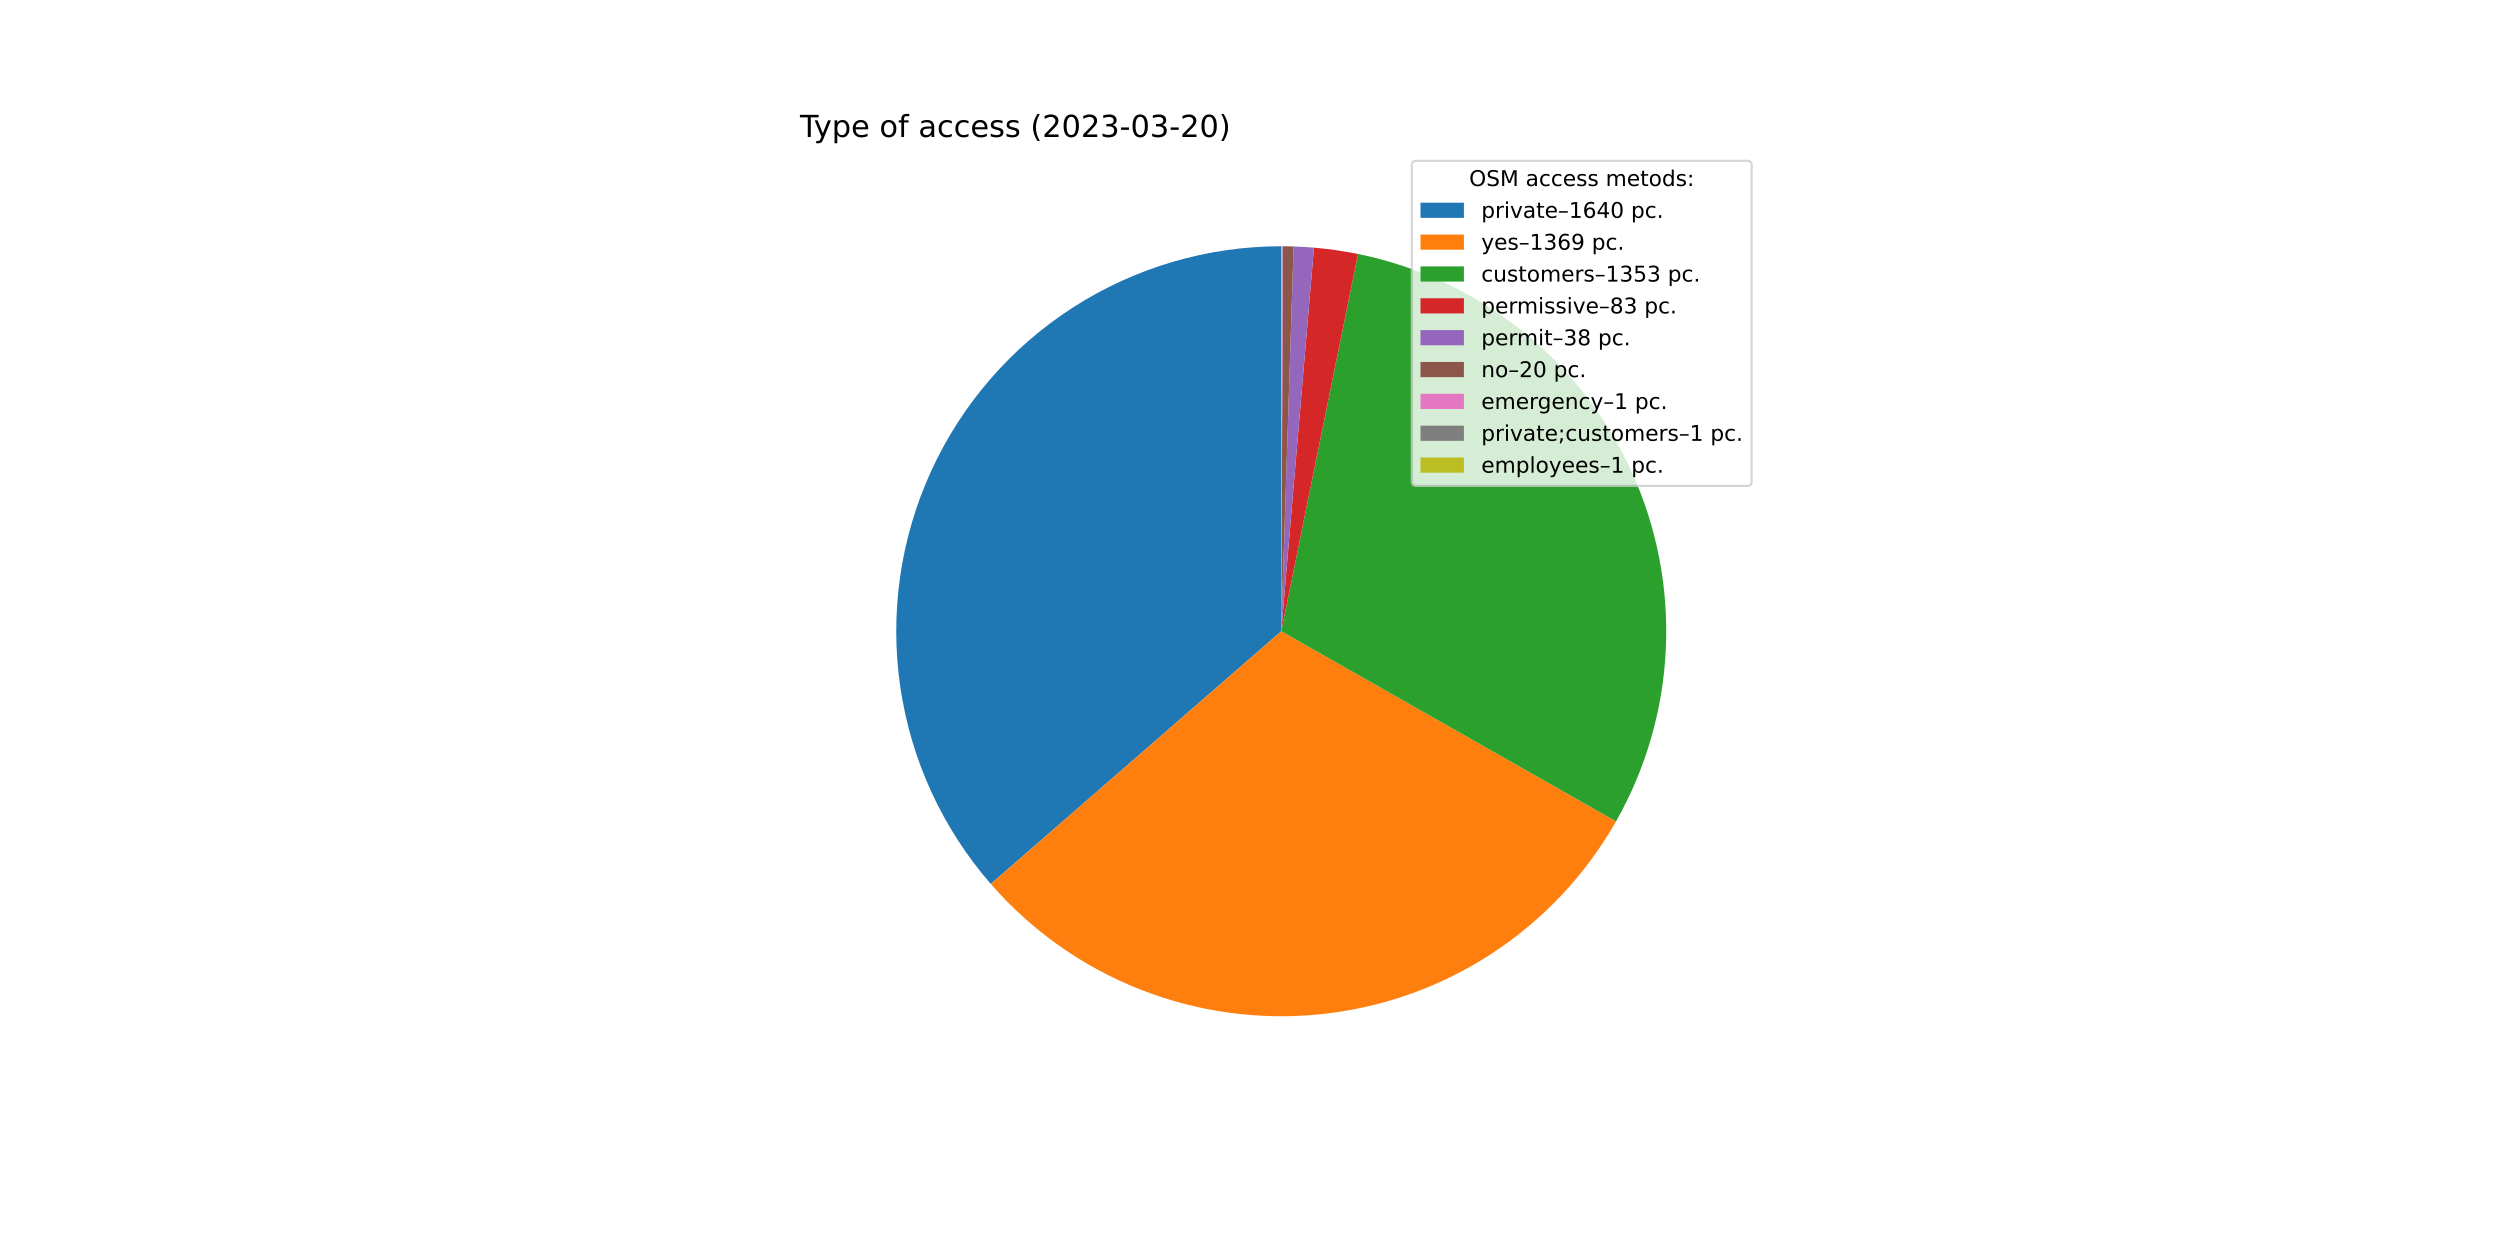
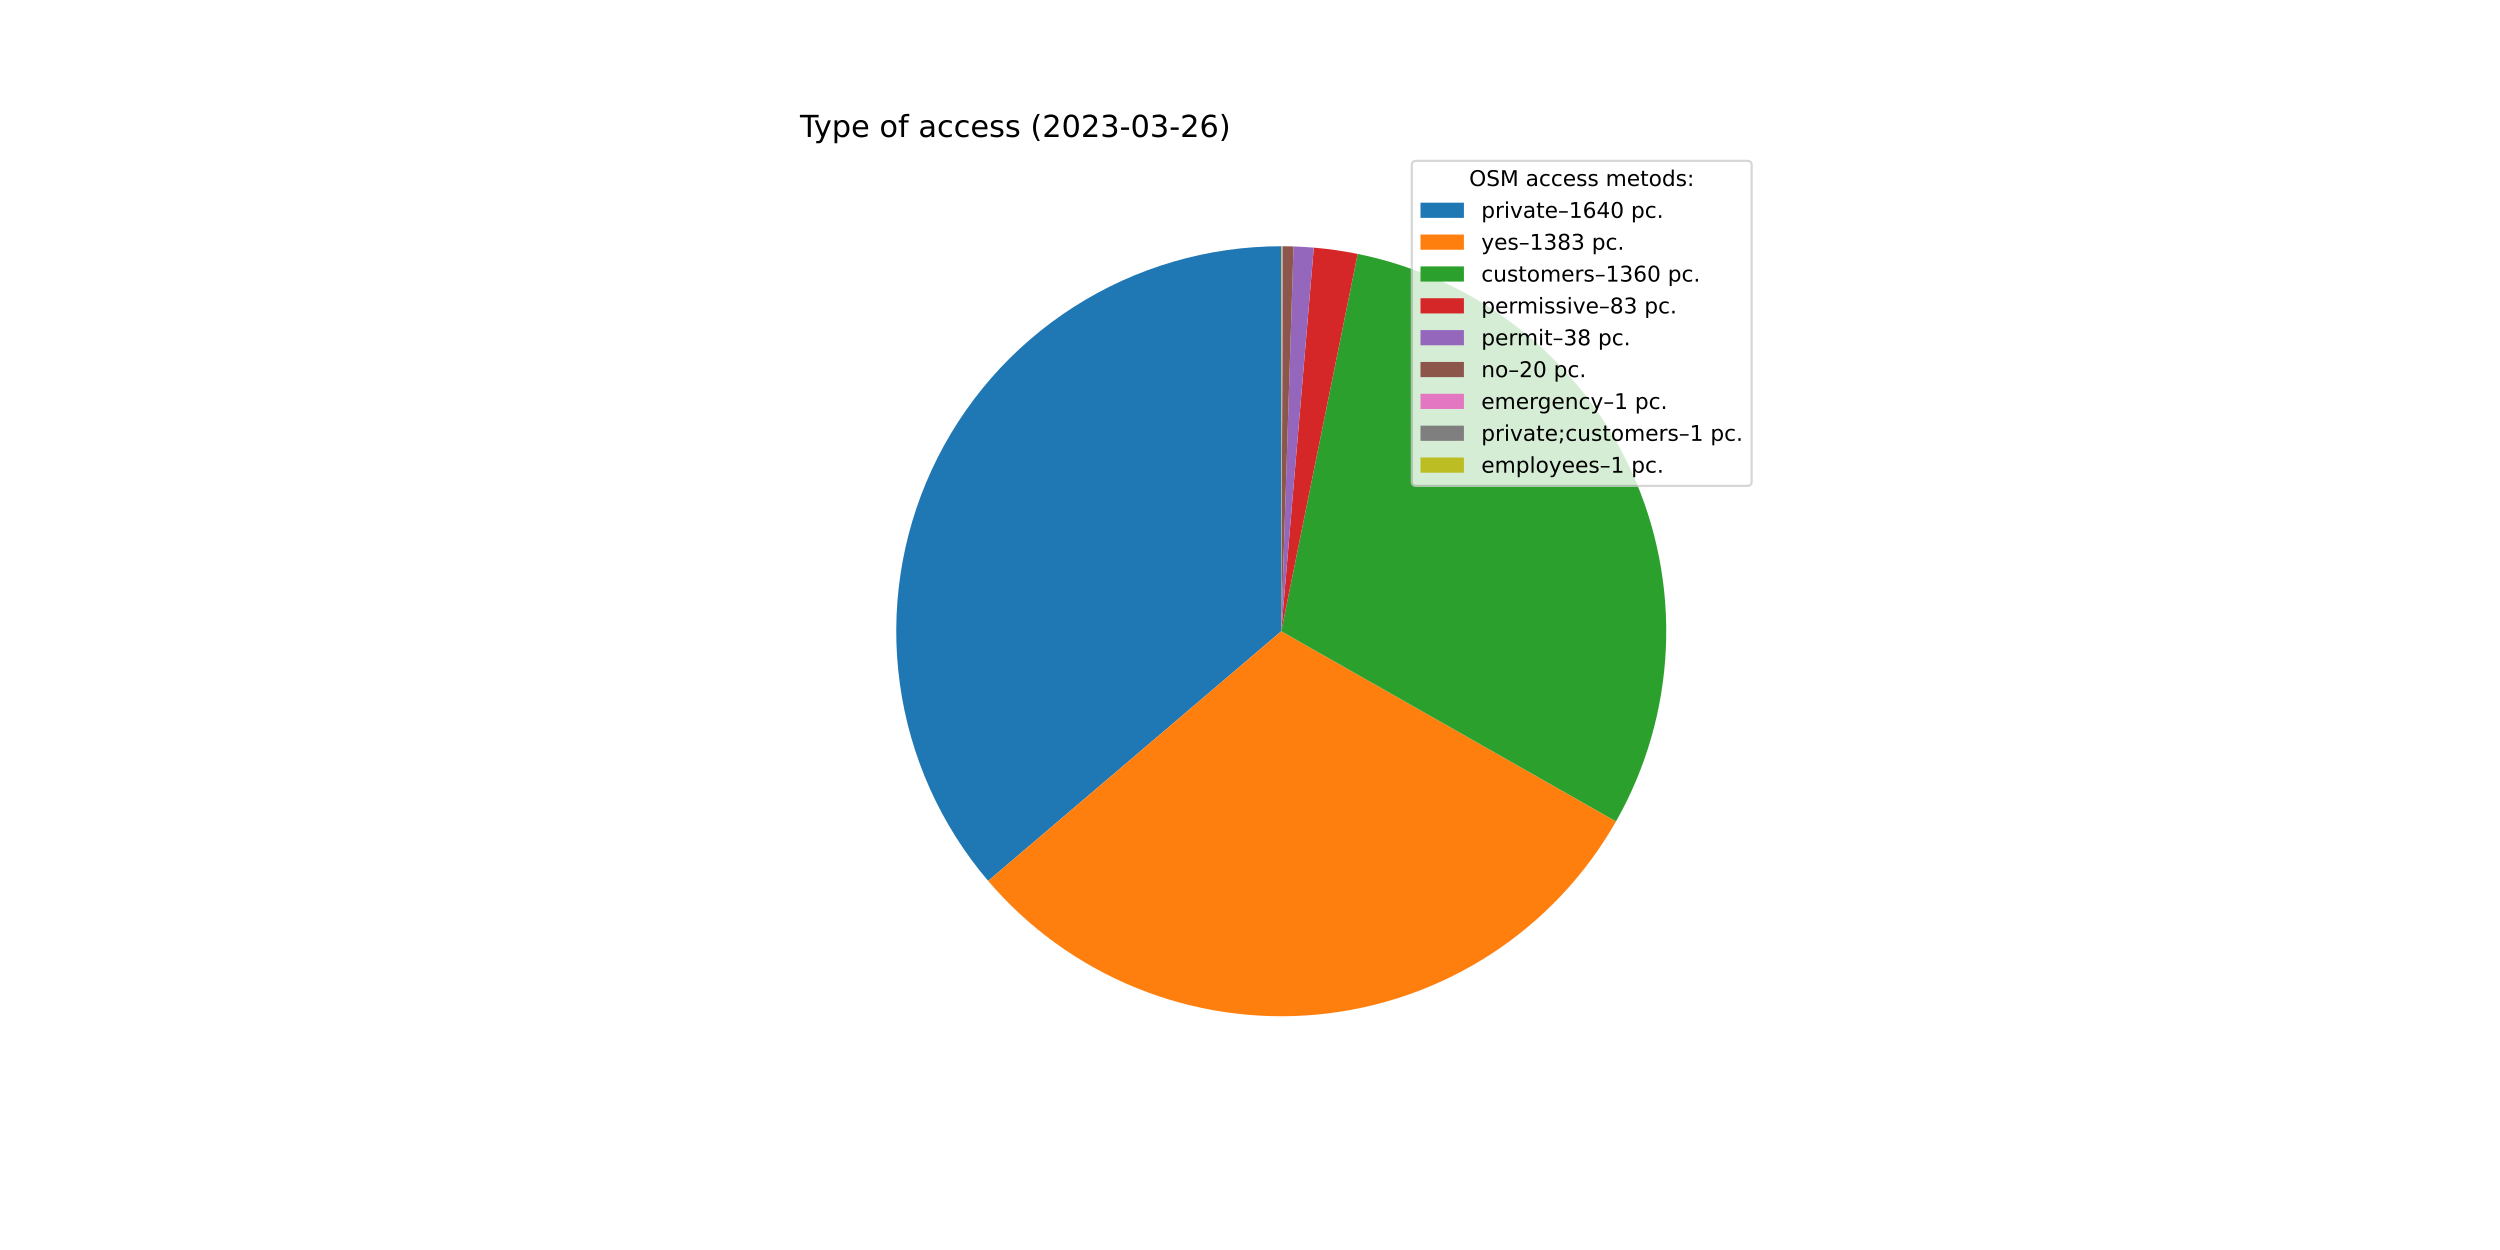
<svg xmlns="http://www.w3.org/2000/svg" xmlns:xlink="http://www.w3.org/1999/xlink" width="1152pt" height="576pt" viewBox="0 0 1152 576" version="1.1">
  <defs>
    <style type="text/css">*{stroke-linejoin: round; stroke-linecap: butt}</style>
  </defs>
  <g id="figure_1">
    <g id="patch_1">
      <path d="M 0 576  L 1152 576  L 1152 0  L 0 0  z " style="fill: #ffffff" />
    </g>
    <g id="axes_1">
      <g id="patch_2">
-         <path d="M 590.4 113.472  C 556.363 113.472 523.035 123.267 494.41 141.684  C 465.786 160.1 443.057 186.37 428.949 217.346  C 414.841 248.321 409.941 282.712 414.836 316.395  C 419.732 350.078 434.218 381.651 456.56 407.329  L 590.4 290.88  L 590.4 113.472  z " style="fill: #1f77b4" />
+         <path d="M 590.4 113.472  C 556.523 113.472 523.345 123.175 494.806 141.43  C 466.268 159.684 443.547 185.736 429.342 216.49  C 415.137 247.245 410.034 281.435 414.639 314.997  C 419.244 348.56 433.368 380.111 455.332 405.903  L 590.4 290.88  L 590.4 113.472  z " style="fill: #1f77b4" />
      </g>
      <g id="patch_3">
-         <path d="M 456.56 407.329  C 475.172 428.721 498.644 445.342 525.002 455.794  C 551.36 466.247 579.844 470.229 608.058 467.407  C 636.272 464.585 663.403 455.039 687.168 439.572  C 710.934 424.106 730.649 403.165 744.655 378.511  L 590.4 290.88  L 456.56 407.329  z " style="fill: #ff7f0e" />
+         <path d="M 455.332 405.903  C 473.819 427.611 497.27 444.546 523.691 455.268  C 550.112 465.99 578.732 470.186 607.119 467.498  C 635.506 464.811 662.83 455.32 686.77 439.831  C 710.71 424.342 730.567 403.307 744.652 378.516  L 590.4 290.88  L 455.332 405.903  z " style="fill: #ff7f0e" />
      </g>
      <g id="patch_4">
-         <path d="M 744.655 378.511  C 758.495 354.147 766.369 326.847 767.629 298.855  C 768.888 270.863 763.498 242.967 751.902 217.458  C 740.305 191.95 722.829 169.548 700.908 152.094  C 678.988 134.64 653.241 122.625 625.784 117.036  L 590.4 290.88  L 744.655 378.511  z " style="fill: #2ca02c" />
+         <path d="M 744.652 378.516  C 758.5 354.14 766.376 326.825 767.63 298.818  C 768.885 270.811 763.483 242.902 751.869 217.386  C 740.255 191.87 722.756 169.466 700.813 152.018  C 678.869 134.57 653.099 122.569 625.622 117.004  L 590.4 290.88  L 744.652 378.516  z " style="fill: #2ca02c" />
      </g>
      <g id="patch_5">
-         <path d="M 625.784 117.036  C 622.43 116.354 619.057 115.768 615.67 115.281  C 612.283 114.793 608.882 114.404 605.472 114.113  L 590.4 290.88  L 625.784 117.036  z " style="fill: #d62728" />
+         <path d="M 625.622 117.004  C 622.283 116.327 618.926 115.747 615.554 115.264  C 612.182 114.781 608.796 114.396 605.402 114.107  L 590.4 290.88  L 625.622 117.004  z " style="fill: #d62728" />
      </g>
      <g id="patch_6">
-         <path d="M 605.472 114.113  C 603.911 113.98 602.348 113.868 600.784 113.776  C 599.22 113.684 597.655 113.613 596.089 113.563  L 590.4 290.88  L 605.472 114.113  z " style="fill: #9467bd" />
+         <path d="M 605.402 114.107  C 603.848 113.976 602.293 113.864 600.736 113.773  C 599.179 113.682 597.621 113.612 596.062 113.562  L 590.4 290.88  L 605.402 114.107  z " style="fill: #9467bd" />
      </g>
      <g id="patch_7">
-         <path d="M 596.089 113.563  C 595.265 113.537 594.44 113.516 593.616 113.501  C 592.791 113.486 591.967 113.477 591.142 113.474  L 590.4 290.88  L 596.089 113.563  z " style="fill: #8c564b" />
+         <path d="M 596.062 113.562  C 595.242 113.536 594.421 113.516 593.601 113.501  C 592.78 113.486 591.959 113.477 591.139 113.474  L 590.4 290.88  L 596.062 113.562  z " style="fill: #8c564b" />
      </g>
      <g id="patch_8">
-         <path d="M 591.142 113.474  C 591.101 113.473 591.06 113.473 591.018 113.473  C 590.977 113.473 590.936 113.473 590.895 113.473  L 590.4 290.88  L 591.142 113.474  z " style="fill: #e377c2" />
+         <path d="M 591.139 113.474  C 591.098 113.473 591.057 113.473 591.016 113.473  C 590.975 113.473 590.933 113.473 590.892 113.473  L 590.4 290.88  L 591.139 113.474  z " style="fill: #e377c2" />
      </g>
      <g id="patch_9">
-         <path d="M 590.895 113.473  C 590.854 113.473 590.812 113.472 590.771 113.472  C 590.73 113.472 590.689 113.472 590.647 113.472  L 590.4 290.88  L 590.895 113.473  z " style="fill: #7f7f7f" />
+         <path d="M 590.892 113.473  C 590.851 113.473 590.81 113.472 590.769 113.472  C 590.728 113.472 590.687 113.472 590.646 113.472  L 590.4 290.88  L 590.892 113.473  z " style="fill: #7f7f7f" />
      </g>
      <g id="patch_10">
-         <path d="M 590.647 113.472  C 590.606 113.472 590.565 113.472 590.524 113.472  C 590.482 113.472 590.441 113.472 590.4 113.472  L 590.4 290.88  L 590.647 113.472  z " style="fill: #bcbd22" />
+         <path d="M 590.646 113.472  C 590.605 113.472 590.564 113.472 590.523 113.472  C 590.482 113.472 590.441 113.472 590.4 113.472  L 590.4 290.88  L 590.646 113.472  z " style="fill: #bcbd22" />
      </g>
      <g id="matplotlib.axis_1" />
      <g id="matplotlib.axis_2" />
      <g id="text_1">
        <g transform="translate(368.64 63.12)scale(0.14 -0.14)">
          <defs>
            <path id="DejaVuSans-54" d="M -19 4666  L 3928 4666  L 3928 4134  L 2272 4134  L 2272 0  L 1638 0  L 1638 4134  L -19 4134  L -19 4666  z " transform="scale(0.015625)" />
            <path id="DejaVuSans-79" d="M 2059 -325  Q 1816 -950 1584 -1140  Q 1353 -1331 966 -1331  L 506 -1331  L 506 -850  L 844 -850  Q 1081 -850 1212 -737  Q 1344 -625 1503 -206  L 1606 56  L 191 3500  L 800 3500  L 1894 763  L 2988 3500  L 3597 3500  L 2059 -325  z " transform="scale(0.015625)" />
            <path id="DejaVuSans-70" d="M 1159 525  L 1159 -1331  L 581 -1331  L 581 3500  L 1159 3500  L 1159 2969  Q 1341 3281 1617 3432  Q 1894 3584 2278 3584  Q 2916 3584 3314 3078  Q 3713 2572 3713 1747  Q 3713 922 3314 415  Q 2916 -91 2278 -91  Q 1894 -91 1617 61  Q 1341 213 1159 525  z M 3116 1747  Q 3116 2381 2855 2742  Q 2594 3103 2138 3103  Q 1681 3103 1420 2742  Q 1159 2381 1159 1747  Q 1159 1113 1420 752  Q 1681 391 2138 391  Q 2594 391 2855 752  Q 3116 1113 3116 1747  z " transform="scale(0.015625)" />
            <path id="DejaVuSans-65" d="M 3597 1894  L 3597 1613  L 953 1613  Q 991 1019 1311 708  Q 1631 397 2203 397  Q 2534 397 2845 478  Q 3156 559 3463 722  L 3463 178  Q 3153 47 2828 -22  Q 2503 -91 2169 -91  Q 1331 -91 842 396  Q 353 884 353 1716  Q 353 2575 817 3079  Q 1281 3584 2069 3584  Q 2775 3584 3186 3129  Q 3597 2675 3597 1894  z M 3022 2063  Q 3016 2534 2758 2815  Q 2500 3097 2075 3097  Q 1594 3097 1305 2825  Q 1016 2553 972 2059  L 3022 2063  z " transform="scale(0.015625)" />
            <path id="DejaVuSans-20" transform="scale(0.015625)" />
            <path id="DejaVuSans-6f" d="M 1959 3097  Q 1497 3097 1228 2736  Q 959 2375 959 1747  Q 959 1119 1226 758  Q 1494 397 1959 397  Q 2419 397 2687 759  Q 2956 1122 2956 1747  Q 2956 2369 2687 2733  Q 2419 3097 1959 3097  z M 1959 3584  Q 2709 3584 3137 3096  Q 3566 2609 3566 1747  Q 3566 888 3137 398  Q 2709 -91 1959 -91  Q 1206 -91 779 398  Q 353 888 353 1747  Q 353 2609 779 3096  Q 1206 3584 1959 3584  z " transform="scale(0.015625)" />
            <path id="DejaVuSans-66" d="M 2375 4863  L 2375 4384  L 1825 4384  Q 1516 4384 1395 4259  Q 1275 4134 1275 3809  L 1275 3500  L 2222 3500  L 2222 3053  L 1275 3053  L 1275 0  L 697 0  L 697 3053  L 147 3053  L 147 3500  L 697 3500  L 697 3744  Q 697 4328 969 4595  Q 1241 4863 1831 4863  L 2375 4863  z " transform="scale(0.015625)" />
            <path id="DejaVuSans-61" d="M 2194 1759  Q 1497 1759 1228 1600  Q 959 1441 959 1056  Q 959 750 1161 570  Q 1363 391 1709 391  Q 2188 391 2477 730  Q 2766 1069 2766 1631  L 2766 1759  L 2194 1759  z M 3341 1997  L 3341 0  L 2766 0  L 2766 531  Q 2569 213 2275 61  Q 1981 -91 1556 -91  Q 1019 -91 701 211  Q 384 513 384 1019  Q 384 1609 779 1909  Q 1175 2209 1959 2209  L 2766 2209  L 2766 2266  Q 2766 2663 2505 2880  Q 2244 3097 1772 3097  Q 1472 3097 1187 3025  Q 903 2953 641 2809  L 641 3341  Q 956 3463 1253 3523  Q 1550 3584 1831 3584  Q 2591 3584 2966 3190  Q 3341 2797 3341 1997  z " transform="scale(0.015625)" />
            <path id="DejaVuSans-63" d="M 3122 3366  L 3122 2828  Q 2878 2963 2633 3030  Q 2388 3097 2138 3097  Q 1578 3097 1268 2742  Q 959 2388 959 1747  Q 959 1106 1268 751  Q 1578 397 2138 397  Q 2388 397 2633 464  Q 2878 531 3122 666  L 3122 134  Q 2881 22 2623 -34  Q 2366 -91 2075 -91  Q 1284 -91 818 406  Q 353 903 353 1747  Q 353 2603 823 3093  Q 1294 3584 2113 3584  Q 2378 3584 2631 3529  Q 2884 3475 3122 3366  z " transform="scale(0.015625)" />
            <path id="DejaVuSans-73" d="M 2834 3397  L 2834 2853  Q 2591 2978 2328 3040  Q 2066 3103 1784 3103  Q 1356 3103 1142 2972  Q 928 2841 928 2578  Q 928 2378 1081 2264  Q 1234 2150 1697 2047  L 1894 2003  Q 2506 1872 2764 1633  Q 3022 1394 3022 966  Q 3022 478 2636 193  Q 2250 -91 1575 -91  Q 1294 -91 989 -36  Q 684 19 347 128  L 347 722  Q 666 556 975 473  Q 1284 391 1588 391  Q 1994 391 2212 530  Q 2431 669 2431 922  Q 2431 1156 2273 1281  Q 2116 1406 1581 1522  L 1381 1569  Q 847 1681 609 1914  Q 372 2147 372 2553  Q 372 3047 722 3315  Q 1072 3584 1716 3584  Q 2034 3584 2315 3537  Q 2597 3491 2834 3397  z " transform="scale(0.015625)" />
            <path id="DejaVuSans-28" d="M 1984 4856  Q 1566 4138 1362 3434  Q 1159 2731 1159 2009  Q 1159 1288 1364 580  Q 1569 -128 1984 -844  L 1484 -844  Q 1016 -109 783 600  Q 550 1309 550 2009  Q 550 2706 781 3412  Q 1013 4119 1484 4856  L 1984 4856  z " transform="scale(0.015625)" />
            <path id="DejaVuSans-32" d="M 1228 531  L 3431 531  L 3431 0  L 469 0  L 469 531  Q 828 903 1448 1529  Q 2069 2156 2228 2338  Q 2531 2678 2651 2914  Q 2772 3150 2772 3378  Q 2772 3750 2511 3984  Q 2250 4219 1831 4219  Q 1534 4219 1204 4116  Q 875 4013 500 3803  L 500 4441  Q 881 4594 1212 4672  Q 1544 4750 1819 4750  Q 2544 4750 2975 4387  Q 3406 4025 3406 3419  Q 3406 3131 3298 2873  Q 3191 2616 2906 2266  Q 2828 2175 2409 1742  Q 1991 1309 1228 531  z " transform="scale(0.015625)" />
            <path id="DejaVuSans-30" d="M 2034 4250  Q 1547 4250 1301 3770  Q 1056 3291 1056 2328  Q 1056 1369 1301 889  Q 1547 409 2034 409  Q 2525 409 2770 889  Q 3016 1369 3016 2328  Q 3016 3291 2770 3770  Q 2525 4250 2034 4250  z M 2034 4750  Q 2819 4750 3233 4129  Q 3647 3509 3647 2328  Q 3647 1150 3233 529  Q 2819 -91 2034 -91  Q 1250 -91 836 529  Q 422 1150 422 2328  Q 422 3509 836 4129  Q 1250 4750 2034 4750  z " transform="scale(0.015625)" />
            <path id="DejaVuSans-33" d="M 2597 2516  Q 3050 2419 3304 2112  Q 3559 1806 3559 1356  Q 3559 666 3084 287  Q 2609 -91 1734 -91  Q 1441 -91 1130 -33  Q 819 25 488 141  L 488 750  Q 750 597 1062 519  Q 1375 441 1716 441  Q 2309 441 2620 675  Q 2931 909 2931 1356  Q 2931 1769 2642 2001  Q 2353 2234 1838 2234  L 1294 2234  L 1294 2753  L 1863 2753  Q 2328 2753 2575 2939  Q 2822 3125 2822 3475  Q 2822 3834 2567 4026  Q 2313 4219 1838 4219  Q 1578 4219 1281 4162  Q 984 4106 628 3988  L 628 4550  Q 988 4650 1302 4700  Q 1616 4750 1894 4750  Q 2613 4750 3031 4423  Q 3450 4097 3450 3541  Q 3450 3153 3228 2886  Q 3006 2619 2597 2516  z " transform="scale(0.015625)" />
            <path id="DejaVuSans-2d" d="M 313 2009  L 1997 2009  L 1997 1497  L 313 1497  L 313 2009  z " transform="scale(0.015625)" />
+             <path id="DejaVuSans-36" d="M 2113 2584  Q 1688 2584 1439 2293  Q 1191 2003 1191 1497  Q 1191 994 1439 701  Q 1688 409 2113 409  Q 2538 409 2786 701  Q 3034 994 3034 1497  Q 3034 2003 2786 2293  Q 2538 2584 2113 2584  z M 3366 4563  L 3366 3988  Q 3128 4100 2886 4159  Q 2644 4219 2406 4219  Q 1781 4219 1451 3797  Q 1122 3375 1075 2522  Q 1259 2794 1537 2939  Q 1816 3084 2150 3084  Q 2853 3084 3261 2657  Q 3669 2231 3669 1497  Q 3669 778 3244 343  Q 2819 -91 2113 -91  Q 1303 -91 875 529  Q 447 1150 447 2328  Q 447 3434 972 4092  Q 1497 4750 2381 4750  Q 2619 4750 2861 4703  Q 3103 4656 3366 4563  z " transform="scale(0.015625)" />
            <path id="DejaVuSans-29" d="M 513 4856  L 1013 4856  Q 1481 4119 1714 3412  Q 1947 2706 1947 2009  Q 1947 1309 1714 600  Q 1481 -109 1013 -844  L 513 -844  Q 928 -128 1133 580  Q 1338 1288 1338 2009  Q 1338 2731 1133 3434  Q 928 4138 513 4856  z " transform="scale(0.015625)" />
          </defs>
          <use xlink:href="#DejaVuSans-54" />
          <use xlink:href="#DejaVuSans-79" x="45.459" />
          <use xlink:href="#DejaVuSans-70" x="104.639" />
          <use xlink:href="#DejaVuSans-65" x="168.115" />
          <use xlink:href="#DejaVuSans-20" x="229.639" />
          <use xlink:href="#DejaVuSans-6f" x="261.426" />
          <use xlink:href="#DejaVuSans-66" x="322.607" />
          <use xlink:href="#DejaVuSans-20" x="357.812" />
          <use xlink:href="#DejaVuSans-61" x="389.6" />
          <use xlink:href="#DejaVuSans-63" x="450.879" />
          <use xlink:href="#DejaVuSans-63" x="505.859" />
          <use xlink:href="#DejaVuSans-65" x="560.84" />
          <use xlink:href="#DejaVuSans-73" x="622.363" />
          <use xlink:href="#DejaVuSans-73" x="674.463" />
          <use xlink:href="#DejaVuSans-20" x="726.562" />
          <use xlink:href="#DejaVuSans-28" x="758.35" />
          <use xlink:href="#DejaVuSans-32" x="797.363" />
          <use xlink:href="#DejaVuSans-30" x="860.986" />
          <use xlink:href="#DejaVuSans-32" x="924.609" />
          <use xlink:href="#DejaVuSans-33" x="988.232" />
          <use xlink:href="#DejaVuSans-2d" x="1051.855" />
          <use xlink:href="#DejaVuSans-30" x="1087.939" />
          <use xlink:href="#DejaVuSans-33" x="1151.562" />
          <use xlink:href="#DejaVuSans-2d" x="1215.186" />
          <use xlink:href="#DejaVuSans-32" x="1251.27" />
-           <use xlink:href="#DejaVuSans-30" x="1314.893" />
+           <use xlink:href="#DejaVuSans-36" x="1314.893" />
          <use xlink:href="#DejaVuSans-29" x="1378.516" />
        </g>
      </g>
      <g id="legend_1">
        <g id="patch_11">
          <path d="M 652.569 223.901  L 805.16 223.901  Q 807.16 223.901 807.16 221.901  L 807.16 76.12  Q 807.16 74.12 805.16 74.12  L 652.569 74.12  Q 650.569 74.12 650.569 76.12  L 650.569 221.901  Q 650.569 223.901 652.569 223.901  z " style="fill: #ffffff; opacity: 0.8; stroke: #cccccc; stroke-linejoin: miter" />
        </g>
        <g id="text_2">
          <g transform="translate(676.9842 85.71844)scale(0.1 -0.1)">
            <defs>
              <path id="DejaVuSans-4f" d="M 2522 4238  Q 1834 4238 1429 3725  Q 1025 3213 1025 2328  Q 1025 1447 1429 934  Q 1834 422 2522 422  Q 3209 422 3611 934  Q 4013 1447 4013 2328  Q 4013 3213 3611 3725  Q 3209 4238 2522 4238  z M 2522 4750  Q 3503 4750 4090 4092  Q 4678 3434 4678 2328  Q 4678 1225 4090 567  Q 3503 -91 2522 -91  Q 1538 -91 948 565  Q 359 1222 359 2328  Q 359 3434 948 4092  Q 1538 4750 2522 4750  z " transform="scale(0.015625)" />
              <path id="DejaVuSans-53" d="M 3425 4513  L 3425 3897  Q 3066 4069 2747 4153  Q 2428 4238 2131 4238  Q 1616 4238 1336 4038  Q 1056 3838 1056 3469  Q 1056 3159 1242 3001  Q 1428 2844 1947 2747  L 2328 2669  Q 3034 2534 3370 2195  Q 3706 1856 3706 1288  Q 3706 609 3251 259  Q 2797 -91 1919 -91  Q 1588 -91 1214 -16  Q 841 59 441 206  L 441 856  Q 825 641 1194 531  Q 1563 422 1919 422  Q 2459 422 2753 634  Q 3047 847 3047 1241  Q 3047 1584 2836 1778  Q 2625 1972 2144 2069  L 1759 2144  Q 1053 2284 737 2584  Q 422 2884 422 3419  Q 422 4038 858 4394  Q 1294 4750 2059 4750  Q 2388 4750 2728 4690  Q 3069 4631 3425 4513  z " transform="scale(0.015625)" />
              <path id="DejaVuSans-4d" d="M 628 4666  L 1569 4666  L 2759 1491  L 3956 4666  L 4897 4666  L 4897 0  L 4281 0  L 4281 4097  L 3078 897  L 2444 897  L 1241 4097  L 1241 0  L 628 0  L 628 4666  z " transform="scale(0.015625)" />
              <path id="DejaVuSans-6d" d="M 3328 2828  Q 3544 3216 3844 3400  Q 4144 3584 4550 3584  Q 5097 3584 5394 3201  Q 5691 2819 5691 2113  L 5691 0  L 5113 0  L 5113 2094  Q 5113 2597 4934 2840  Q 4756 3084 4391 3084  Q 3944 3084 3684 2787  Q 3425 2491 3425 1978  L 3425 0  L 2847 0  L 2847 2094  Q 2847 2600 2669 2842  Q 2491 3084 2119 3084  Q 1678 3084 1418 2786  Q 1159 2488 1159 1978  L 1159 0  L 581 0  L 581 3500  L 1159 3500  L 1159 2956  Q 1356 3278 1631 3431  Q 1906 3584 2284 3584  Q 2666 3584 2933 3390  Q 3200 3197 3328 2828  z " transform="scale(0.015625)" />
              <path id="DejaVuSans-74" d="M 1172 4494  L 1172 3500  L 2356 3500  L 2356 3053  L 1172 3053  L 1172 1153  Q 1172 725 1289 603  Q 1406 481 1766 481  L 2356 481  L 2356 0  L 1766 0  Q 1100 0 847 248  Q 594 497 594 1153  L 594 3053  L 172 3053  L 172 3500  L 594 3500  L 594 4494  L 1172 4494  z " transform="scale(0.015625)" />
              <path id="DejaVuSans-64" d="M 2906 2969  L 2906 4863  L 3481 4863  L 3481 0  L 2906 0  L 2906 525  Q 2725 213 2448 61  Q 2172 -91 1784 -91  Q 1150 -91 751 415  Q 353 922 353 1747  Q 353 2572 751 3078  Q 1150 3584 1784 3584  Q 2172 3584 2448 3432  Q 2725 3281 2906 2969  z M 947 1747  Q 947 1113 1208 752  Q 1469 391 1925 391  Q 2381 391 2643 752  Q 2906 1113 2906 1747  Q 2906 2381 2643 2742  Q 2381 3103 1925 3103  Q 1469 3103 1208 2742  Q 947 2381 947 1747  z " transform="scale(0.015625)" />
              <path id="DejaVuSans-3a" d="M 750 794  L 1409 794  L 1409 0  L 750 0  L 750 794  z M 750 3309  L 1409 3309  L 1409 2516  L 750 2516  L 750 3309  z " transform="scale(0.015625)" />
            </defs>
            <use xlink:href="#DejaVuSans-4f" />
            <use xlink:href="#DejaVuSans-53" x="78.711" />
            <use xlink:href="#DejaVuSans-4d" x="142.188" />
            <use xlink:href="#DejaVuSans-20" x="228.467" />
            <use xlink:href="#DejaVuSans-61" x="260.254" />
            <use xlink:href="#DejaVuSans-63" x="321.533" />
            <use xlink:href="#DejaVuSans-63" x="376.514" />
            <use xlink:href="#DejaVuSans-65" x="431.494" />
            <use xlink:href="#DejaVuSans-73" x="493.018" />
            <use xlink:href="#DejaVuSans-73" x="545.117" />
            <use xlink:href="#DejaVuSans-20" x="597.217" />
            <use xlink:href="#DejaVuSans-6d" x="629.004" />
            <use xlink:href="#DejaVuSans-65" x="726.416" />
            <use xlink:href="#DejaVuSans-74" x="787.939" />
            <use xlink:href="#DejaVuSans-6f" x="827.148" />
            <use xlink:href="#DejaVuSans-64" x="888.33" />
            <use xlink:href="#DejaVuSans-73" x="951.807" />
            <use xlink:href="#DejaVuSans-3a" x="1003.906" />
          </g>
        </g>
        <g id="patch_12">
          <path d="M 654.569 100.397  L 674.569 100.397  L 674.569 93.397  L 654.569 93.397  z " style="fill: #1f77b4" />
        </g>
        <g id="text_3">
          <g transform="translate(682.5694 100.3966)scale(0.1 -0.1)">
            <defs>
              <path id="DejaVuSans-72" d="M 2631 2963  Q 2534 3019 2420 3045  Q 2306 3072 2169 3072  Q 1681 3072 1420 2755  Q 1159 2438 1159 1844  L 1159 0  L 581 0  L 581 3500  L 1159 3500  L 1159 2956  Q 1341 3275 1631 3429  Q 1922 3584 2338 3584  Q 2397 3584 2469 3576  Q 2541 3569 2628 3553  L 2631 2963  z " transform="scale(0.015625)" />
              <path id="DejaVuSans-69" d="M 603 3500  L 1178 3500  L 1178 0  L 603 0  L 603 3500  z M 603 4863  L 1178 4863  L 1178 4134  L 603 4134  L 603 4863  z " transform="scale(0.015625)" />
              <path id="DejaVuSans-76" d="M 191 3500  L 800 3500  L 1894 563  L 2988 3500  L 3597 3500  L 2284 0  L 1503 0  L 191 3500  z " transform="scale(0.015625)" />
              <path id="DejaVuSans-2013" d="M 313 1978  L 2888 1978  L 2888 1528  L 313 1528  L 313 1978  z " transform="scale(0.015625)" />
              <path id="DejaVuSans-31" d="M 794 531  L 1825 531  L 1825 4091  L 703 3866  L 703 4441  L 1819 4666  L 2450 4666  L 2450 531  L 3481 531  L 3481 0  L 794 0  L 794 531  z " transform="scale(0.015625)" />
-               <path id="DejaVuSans-36" d="M 2113 2584  Q 1688 2584 1439 2293  Q 1191 2003 1191 1497  Q 1191 994 1439 701  Q 1688 409 2113 409  Q 2538 409 2786 701  Q 3034 994 3034 1497  Q 3034 2003 2786 2293  Q 2538 2584 2113 2584  z M 3366 4563  L 3366 3988  Q 3128 4100 2886 4159  Q 2644 4219 2406 4219  Q 1781 4219 1451 3797  Q 1122 3375 1075 2522  Q 1259 2794 1537 2939  Q 1816 3084 2150 3084  Q 2853 3084 3261 2657  Q 3669 2231 3669 1497  Q 3669 778 3244 343  Q 2819 -91 2113 -91  Q 1303 -91 875 529  Q 447 1150 447 2328  Q 447 3434 972 4092  Q 1497 4750 2381 4750  Q 2619 4750 2861 4703  Q 3103 4656 3366 4563  z " transform="scale(0.015625)" />
              <path id="DejaVuSans-34" d="M 2419 4116  L 825 1625  L 2419 1625  L 2419 4116  z M 2253 4666  L 3047 4666  L 3047 1625  L 3713 1625  L 3713 1100  L 3047 1100  L 3047 0  L 2419 0  L 2419 1100  L 313 1100  L 313 1709  L 2253 4666  z " transform="scale(0.015625)" />
              <path id="DejaVuSans-2e" d="M 684 794  L 1344 794  L 1344 0  L 684 0  L 684 794  z " transform="scale(0.015625)" />
            </defs>
            <use xlink:href="#DejaVuSans-70" />
            <use xlink:href="#DejaVuSans-72" x="63.477" />
            <use xlink:href="#DejaVuSans-69" x="104.59" />
            <use xlink:href="#DejaVuSans-76" x="132.373" />
            <use xlink:href="#DejaVuSans-61" x="191.553" />
            <use xlink:href="#DejaVuSans-74" x="252.832" />
            <use xlink:href="#DejaVuSans-65" x="292.041" />
            <use xlink:href="#DejaVuSans-2013" x="353.564" />
            <use xlink:href="#DejaVuSans-31" x="403.564" />
            <use xlink:href="#DejaVuSans-36" x="467.188" />
            <use xlink:href="#DejaVuSans-34" x="530.811" />
            <use xlink:href="#DejaVuSans-30" x="594.434" />
            <use xlink:href="#DejaVuSans-20" x="658.057" />
            <use xlink:href="#DejaVuSans-70" x="689.844" />
            <use xlink:href="#DejaVuSans-63" x="753.32" />
            <use xlink:href="#DejaVuSans-2e" x="808.301" />
          </g>
        </g>
        <g id="patch_13">
          <path d="M 654.569 115.075  L 674.569 115.075  L 674.569 108.075  L 654.569 108.075  z " style="fill: #ff7f0e" />
        </g>
        <g id="text_4">
          <g transform="translate(682.5694 115.0747)scale(0.1 -0.1)">
            <defs>
-               <path id="DejaVuSans-39" d="M 703 97  L 703 672  Q 941 559 1184 500  Q 1428 441 1663 441  Q 2288 441 2617 861  Q 2947 1281 2994 2138  Q 2813 1869 2534 1725  Q 2256 1581 1919 1581  Q 1219 1581 811 2004  Q 403 2428 403 3163  Q 403 3881 828 4315  Q 1253 4750 1959 4750  Q 2769 4750 3195 4129  Q 3622 3509 3622 2328  Q 3622 1225 3098 567  Q 2575 -91 1691 -91  Q 1453 -91 1209 -44  Q 966 3 703 97  z M 1959 2075  Q 2384 2075 2632 2365  Q 2881 2656 2881 3163  Q 2881 3666 2632 3958  Q 2384 4250 1959 4250  Q 1534 4250 1286 3958  Q 1038 3666 1038 3163  Q 1038 2656 1286 2365  Q 1534 2075 1959 2075  z " transform="scale(0.015625)" />
+               <path id="DejaVuSans-38" d="M 2034 2216  Q 1584 2216 1326 1975  Q 1069 1734 1069 1313  Q 1069 891 1326 650  Q 1584 409 2034 409  Q 2484 409 2743 651  Q 3003 894 3003 1313  Q 3003 1734 2745 1975  Q 2488 2216 2034 2216  z M 1403 2484  Q 997 2584 770 2862  Q 544 3141 544 3541  Q 544 4100 942 4425  Q 1341 4750 2034 4750  Q 2731 4750 3128 4425  Q 3525 4100 3525 3541  Q 3525 3141 3298 2862  Q 3072 2584 2669 2484  Q 3125 2378 3379 2068  Q 3634 1759 3634 1313  Q 3634 634 3220 271  Q 2806 -91 2034 -91  Q 1263 -91 848 271  Q 434 634 434 1313  Q 434 1759 690 2068  Q 947 2378 1403 2484  z M 1172 3481  Q 1172 3119 1398 2916  Q 1625 2713 2034 2713  Q 2441 2713 2670 2916  Q 2900 3119 2900 3481  Q 2900 3844 2670 4047  Q 2441 4250 2034 4250  Q 1625 4250 1398 4047  Q 1172 3844 1172 3481  z " transform="scale(0.015625)" />
            </defs>
            <use xlink:href="#DejaVuSans-79" />
            <use xlink:href="#DejaVuSans-65" x="59.18" />
            <use xlink:href="#DejaVuSans-73" x="120.703" />
            <use xlink:href="#DejaVuSans-2013" x="172.803" />
            <use xlink:href="#DejaVuSans-31" x="222.803" />
            <use xlink:href="#DejaVuSans-33" x="286.426" />
-             <use xlink:href="#DejaVuSans-36" x="350.049" />
-             <use xlink:href="#DejaVuSans-39" x="413.672" />
+             <use xlink:href="#DejaVuSans-38" x="350.049" />
+             <use xlink:href="#DejaVuSans-33" x="413.672" />
            <use xlink:href="#DejaVuSans-20" x="477.295" />
            <use xlink:href="#DejaVuSans-70" x="509.082" />
            <use xlink:href="#DejaVuSans-63" x="572.559" />
            <use xlink:href="#DejaVuSans-2e" x="627.539" />
          </g>
        </g>
        <g id="patch_14">
          <path d="M 654.569 129.753  L 674.569 129.753  L 674.569 122.753  L 654.569 122.753  z " style="fill: #2ca02c" />
        </g>
        <g id="text_5">
          <g transform="translate(682.5694 129.7528)scale(0.1 -0.1)">
            <defs>
              <path id="DejaVuSans-75" d="M 544 1381  L 544 3500  L 1119 3500  L 1119 1403  Q 1119 906 1312 657  Q 1506 409 1894 409  Q 2359 409 2629 706  Q 2900 1003 2900 1516  L 2900 3500  L 3475 3500  L 3475 0  L 2900 0  L 2900 538  Q 2691 219 2414 64  Q 2138 -91 1772 -91  Q 1169 -91 856 284  Q 544 659 544 1381  z M 1991 3584  L 1991 3584  z " transform="scale(0.015625)" />
-               <path id="DejaVuSans-35" d="M 691 4666  L 3169 4666  L 3169 4134  L 1269 4134  L 1269 2991  Q 1406 3038 1543 3061  Q 1681 3084 1819 3084  Q 2600 3084 3056 2656  Q 3513 2228 3513 1497  Q 3513 744 3044 326  Q 2575 -91 1722 -91  Q 1428 -91 1123 -41  Q 819 9 494 109  L 494 744  Q 775 591 1075 516  Q 1375 441 1709 441  Q 2250 441 2565 725  Q 2881 1009 2881 1497  Q 2881 1984 2565 2268  Q 2250 2553 1709 2553  Q 1456 2553 1204 2497  Q 953 2441 691 2322  L 691 4666  z " transform="scale(0.015625)" />
            </defs>
            <use xlink:href="#DejaVuSans-63" />
            <use xlink:href="#DejaVuSans-75" x="54.98" />
            <use xlink:href="#DejaVuSans-73" x="118.359" />
            <use xlink:href="#DejaVuSans-74" x="170.459" />
            <use xlink:href="#DejaVuSans-6f" x="209.668" />
            <use xlink:href="#DejaVuSans-6d" x="270.85" />
            <use xlink:href="#DejaVuSans-65" x="368.262" />
            <use xlink:href="#DejaVuSans-72" x="429.785" />
            <use xlink:href="#DejaVuSans-73" x="470.898" />
            <use xlink:href="#DejaVuSans-2013" x="522.998" />
            <use xlink:href="#DejaVuSans-31" x="572.998" />
            <use xlink:href="#DejaVuSans-33" x="636.621" />
-             <use xlink:href="#DejaVuSans-35" x="700.244" />
-             <use xlink:href="#DejaVuSans-33" x="763.867" />
+             <use xlink:href="#DejaVuSans-36" x="700.244" />
+             <use xlink:href="#DejaVuSans-30" x="763.867" />
            <use xlink:href="#DejaVuSans-20" x="827.49" />
            <use xlink:href="#DejaVuSans-70" x="859.277" />
            <use xlink:href="#DejaVuSans-63" x="922.754" />
            <use xlink:href="#DejaVuSans-2e" x="977.734" />
          </g>
        </g>
        <g id="patch_15">
          <path d="M 654.569 144.431  L 674.569 144.431  L 674.569 137.431  L 654.569 137.431  z " style="fill: #d62728" />
        </g>
        <g id="text_6">
          <g transform="translate(682.5694 144.4309)scale(0.1 -0.1)">
-             <defs>
-               <path id="DejaVuSans-38" d="M 2034 2216  Q 1584 2216 1326 1975  Q 1069 1734 1069 1313  Q 1069 891 1326 650  Q 1584 409 2034 409  Q 2484 409 2743 651  Q 3003 894 3003 1313  Q 3003 1734 2745 1975  Q 2488 2216 2034 2216  z M 1403 2484  Q 997 2584 770 2862  Q 544 3141 544 3541  Q 544 4100 942 4425  Q 1341 4750 2034 4750  Q 2731 4750 3128 4425  Q 3525 4100 3525 3541  Q 3525 3141 3298 2862  Q 3072 2584 2669 2484  Q 3125 2378 3379 2068  Q 3634 1759 3634 1313  Q 3634 634 3220 271  Q 2806 -91 2034 -91  Q 1263 -91 848 271  Q 434 634 434 1313  Q 434 1759 690 2068  Q 947 2378 1403 2484  z M 1172 3481  Q 1172 3119 1398 2916  Q 1625 2713 2034 2713  Q 2441 2713 2670 2916  Q 2900 3119 2900 3481  Q 2900 3844 2670 4047  Q 2441 4250 2034 4250  Q 1625 4250 1398 4047  Q 1172 3844 1172 3481  z " transform="scale(0.015625)" />
-             </defs>
            <use xlink:href="#DejaVuSans-70" />
            <use xlink:href="#DejaVuSans-65" x="63.477" />
            <use xlink:href="#DejaVuSans-72" x="125" />
            <use xlink:href="#DejaVuSans-6d" x="164.363" />
            <use xlink:href="#DejaVuSans-69" x="261.775" />
            <use xlink:href="#DejaVuSans-73" x="289.559" />
            <use xlink:href="#DejaVuSans-73" x="341.658" />
            <use xlink:href="#DejaVuSans-69" x="393.758" />
            <use xlink:href="#DejaVuSans-76" x="421.541" />
            <use xlink:href="#DejaVuSans-65" x="480.721" />
            <use xlink:href="#DejaVuSans-2013" x="542.244" />
            <use xlink:href="#DejaVuSans-38" x="592.244" />
            <use xlink:href="#DejaVuSans-33" x="655.867" />
            <use xlink:href="#DejaVuSans-20" x="719.49" />
            <use xlink:href="#DejaVuSans-70" x="751.277" />
            <use xlink:href="#DejaVuSans-63" x="814.754" />
            <use xlink:href="#DejaVuSans-2e" x="869.734" />
          </g>
        </g>
        <g id="patch_16">
          <path d="M 654.569 159.109  L 674.569 159.109  L 674.569 152.109  L 654.569 152.109  z " style="fill: #9467bd" />
        </g>
        <g id="text_7">
          <g transform="translate(682.5694 159.1091)scale(0.1 -0.1)">
            <use xlink:href="#DejaVuSans-70" />
            <use xlink:href="#DejaVuSans-65" x="63.477" />
            <use xlink:href="#DejaVuSans-72" x="125" />
            <use xlink:href="#DejaVuSans-6d" x="164.363" />
            <use xlink:href="#DejaVuSans-69" x="261.775" />
            <use xlink:href="#DejaVuSans-74" x="289.559" />
            <use xlink:href="#DejaVuSans-2013" x="328.768" />
            <use xlink:href="#DejaVuSans-33" x="378.768" />
            <use xlink:href="#DejaVuSans-38" x="442.391" />
            <use xlink:href="#DejaVuSans-20" x="506.014" />
            <use xlink:href="#DejaVuSans-70" x="537.801" />
            <use xlink:href="#DejaVuSans-63" x="601.277" />
            <use xlink:href="#DejaVuSans-2e" x="656.258" />
          </g>
        </g>
        <g id="patch_17">
          <path d="M 654.569 173.787  L 674.569 173.787  L 674.569 166.787  L 654.569 166.787  z " style="fill: #8c564b" />
        </g>
        <g id="text_8">
          <g transform="translate(682.5694 173.7872)scale(0.1 -0.1)">
            <defs>
              <path id="DejaVuSans-6e" d="M 3513 2113  L 3513 0  L 2938 0  L 2938 2094  Q 2938 2591 2744 2837  Q 2550 3084 2163 3084  Q 1697 3084 1428 2787  Q 1159 2491 1159 1978  L 1159 0  L 581 0  L 581 3500  L 1159 3500  L 1159 2956  Q 1366 3272 1645 3428  Q 1925 3584 2291 3584  Q 2894 3584 3203 3211  Q 3513 2838 3513 2113  z " transform="scale(0.015625)" />
            </defs>
            <use xlink:href="#DejaVuSans-6e" />
            <use xlink:href="#DejaVuSans-6f" x="63.379" />
            <use xlink:href="#DejaVuSans-2013" x="124.561" />
            <use xlink:href="#DejaVuSans-32" x="174.561" />
            <use xlink:href="#DejaVuSans-30" x="238.184" />
            <use xlink:href="#DejaVuSans-20" x="301.807" />
            <use xlink:href="#DejaVuSans-70" x="333.594" />
            <use xlink:href="#DejaVuSans-63" x="397.07" />
            <use xlink:href="#DejaVuSans-2e" x="452.051" />
          </g>
        </g>
        <g id="patch_18">
          <path d="M 654.569 188.465  L 674.569 188.465  L 674.569 181.465  L 654.569 181.465  z " style="fill: #e377c2" />
        </g>
        <g id="text_9">
          <g transform="translate(682.5694 188.4653)scale(0.1 -0.1)">
            <defs>
              <path id="DejaVuSans-67" d="M 2906 1791  Q 2906 2416 2648 2759  Q 2391 3103 1925 3103  Q 1463 3103 1205 2759  Q 947 2416 947 1791  Q 947 1169 1205 825  Q 1463 481 1925 481  Q 2391 481 2648 825  Q 2906 1169 2906 1791  z M 3481 434  Q 3481 -459 3084 -895  Q 2688 -1331 1869 -1331  Q 1566 -1331 1297 -1286  Q 1028 -1241 775 -1147  L 775 -588  Q 1028 -725 1275 -790  Q 1522 -856 1778 -856  Q 2344 -856 2625 -561  Q 2906 -266 2906 331  L 2906 616  Q 2728 306 2450 153  Q 2172 0 1784 0  Q 1141 0 747 490  Q 353 981 353 1791  Q 353 2603 747 3093  Q 1141 3584 1784 3584  Q 2172 3584 2450 3431  Q 2728 3278 2906 2969  L 2906 3500  L 3481 3500  L 3481 434  z " transform="scale(0.015625)" />
            </defs>
            <use xlink:href="#DejaVuSans-65" />
            <use xlink:href="#DejaVuSans-6d" x="61.523" />
            <use xlink:href="#DejaVuSans-65" x="158.936" />
            <use xlink:href="#DejaVuSans-72" x="220.459" />
            <use xlink:href="#DejaVuSans-67" x="259.822" />
            <use xlink:href="#DejaVuSans-65" x="323.299" />
            <use xlink:href="#DejaVuSans-6e" x="384.822" />
            <use xlink:href="#DejaVuSans-63" x="448.201" />
            <use xlink:href="#DejaVuSans-79" x="503.182" />
            <use xlink:href="#DejaVuSans-2013" x="562.361" />
            <use xlink:href="#DejaVuSans-31" x="612.361" />
            <use xlink:href="#DejaVuSans-20" x="675.984" />
            <use xlink:href="#DejaVuSans-70" x="707.771" />
            <use xlink:href="#DejaVuSans-63" x="771.248" />
            <use xlink:href="#DejaVuSans-2e" x="826.229" />
          </g>
        </g>
        <g id="patch_19">
          <path d="M 654.569 203.143  L 674.569 203.143  L 674.569 196.143  L 654.569 196.143  z " style="fill: #7f7f7f" />
        </g>
        <g id="text_10">
          <g transform="translate(682.5694 203.1434)scale(0.1 -0.1)">
            <defs>
              <path id="DejaVuSans-3b" d="M 750 3309  L 1409 3309  L 1409 2516  L 750 2516  L 750 3309  z M 750 794  L 1409 794  L 1409 256  L 897 -744  L 494 -744  L 750 256  L 750 794  z " transform="scale(0.015625)" />
            </defs>
            <use xlink:href="#DejaVuSans-70" />
            <use xlink:href="#DejaVuSans-72" x="63.477" />
            <use xlink:href="#DejaVuSans-69" x="104.59" />
            <use xlink:href="#DejaVuSans-76" x="132.373" />
            <use xlink:href="#DejaVuSans-61" x="191.553" />
            <use xlink:href="#DejaVuSans-74" x="252.832" />
            <use xlink:href="#DejaVuSans-65" x="292.041" />
            <use xlink:href="#DejaVuSans-3b" x="353.564" />
            <use xlink:href="#DejaVuSans-63" x="387.256" />
            <use xlink:href="#DejaVuSans-75" x="442.236" />
            <use xlink:href="#DejaVuSans-73" x="505.615" />
            <use xlink:href="#DejaVuSans-74" x="557.715" />
            <use xlink:href="#DejaVuSans-6f" x="596.924" />
            <use xlink:href="#DejaVuSans-6d" x="658.105" />
            <use xlink:href="#DejaVuSans-65" x="755.518" />
            <use xlink:href="#DejaVuSans-72" x="817.041" />
            <use xlink:href="#DejaVuSans-73" x="858.154" />
            <use xlink:href="#DejaVuSans-2013" x="910.254" />
            <use xlink:href="#DejaVuSans-31" x="960.254" />
            <use xlink:href="#DejaVuSans-20" x="1023.877" />
            <use xlink:href="#DejaVuSans-70" x="1055.664" />
            <use xlink:href="#DejaVuSans-63" x="1119.141" />
            <use xlink:href="#DejaVuSans-2e" x="1174.121" />
          </g>
        </g>
        <g id="patch_20">
          <path d="M 654.569 217.822  L 674.569 217.822  L 674.569 210.822  L 654.569 210.822  z " style="fill: #bcbd22" />
        </g>
        <g id="text_11">
          <g transform="translate(682.5694 217.8216)scale(0.1 -0.1)">
            <defs>
              <path id="DejaVuSans-6c" d="M 603 4863  L 1178 4863  L 1178 0  L 603 0  L 603 4863  z " transform="scale(0.015625)" />
            </defs>
            <use xlink:href="#DejaVuSans-65" />
            <use xlink:href="#DejaVuSans-6d" x="61.523" />
            <use xlink:href="#DejaVuSans-70" x="158.936" />
            <use xlink:href="#DejaVuSans-6c" x="222.412" />
            <use xlink:href="#DejaVuSans-6f" x="250.195" />
            <use xlink:href="#DejaVuSans-79" x="311.377" />
            <use xlink:href="#DejaVuSans-65" x="370.557" />
            <use xlink:href="#DejaVuSans-65" x="432.08" />
            <use xlink:href="#DejaVuSans-73" x="493.604" />
            <use xlink:href="#DejaVuSans-2013" x="545.703" />
            <use xlink:href="#DejaVuSans-31" x="595.703" />
            <use xlink:href="#DejaVuSans-20" x="659.326" />
            <use xlink:href="#DejaVuSans-70" x="691.113" />
            <use xlink:href="#DejaVuSans-63" x="754.59" />
            <use xlink:href="#DejaVuSans-2e" x="809.57" />
          </g>
        </g>
      </g>
    </g>
  </g>
</svg>
